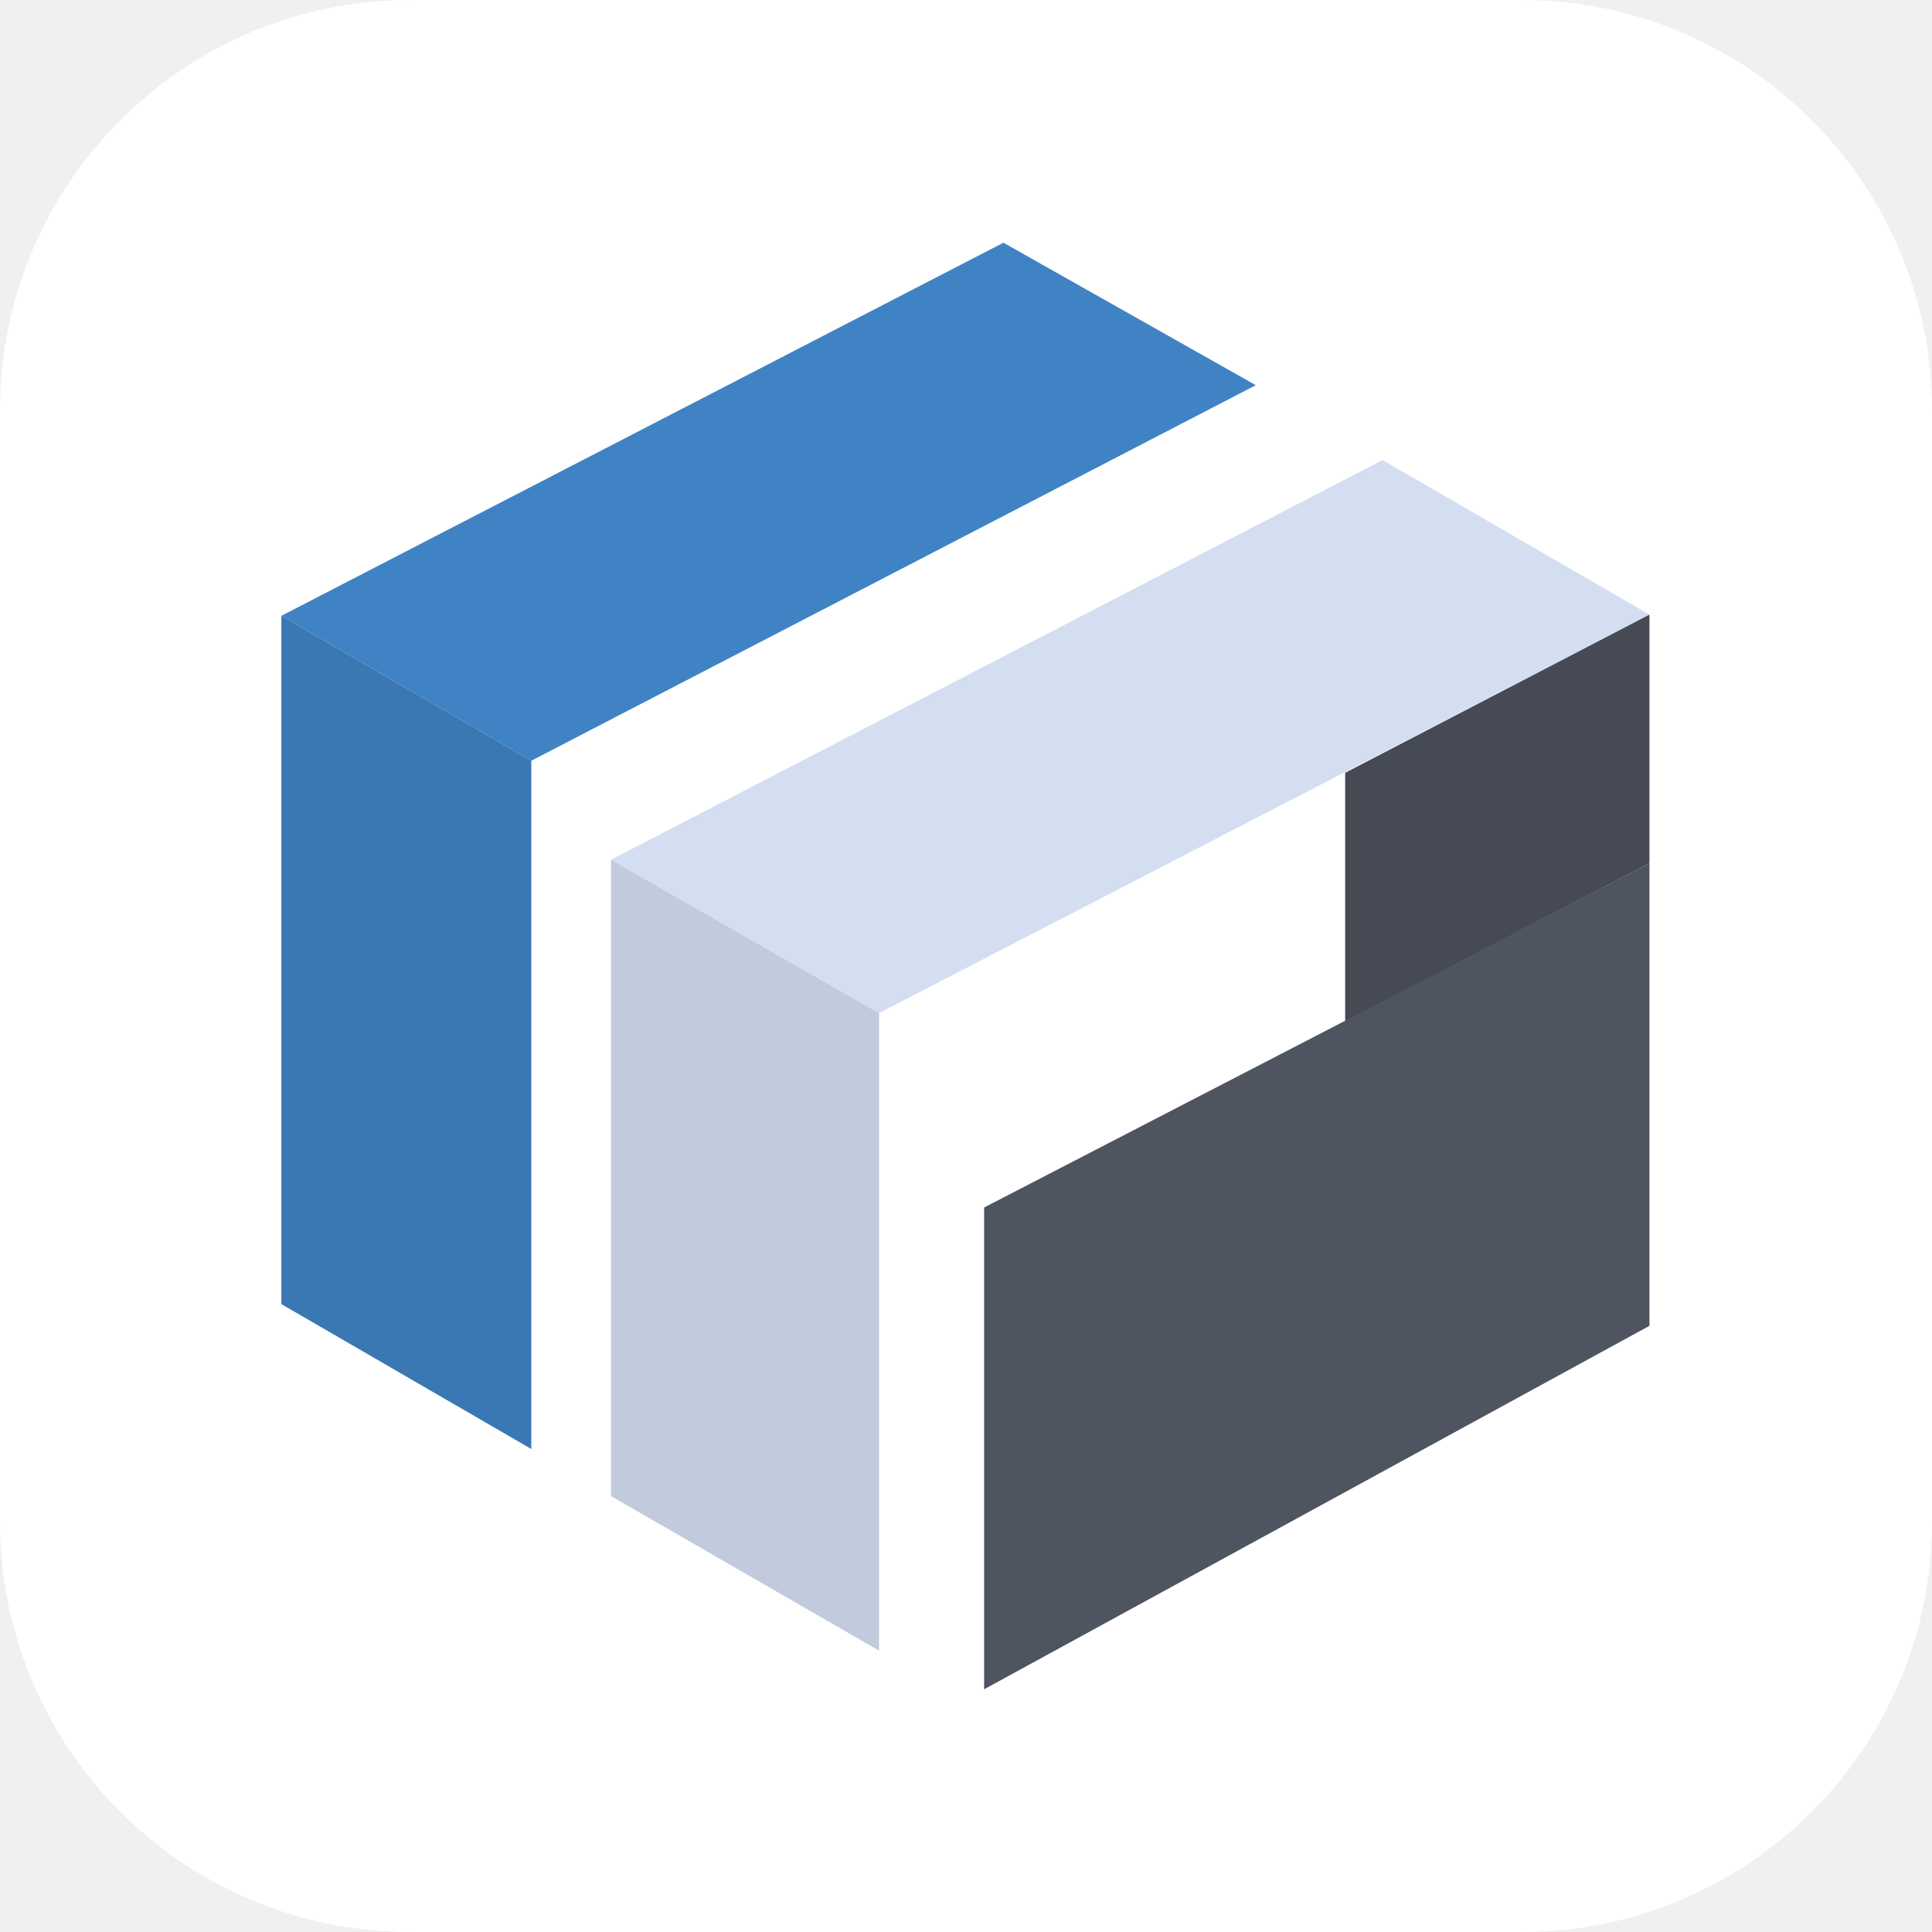
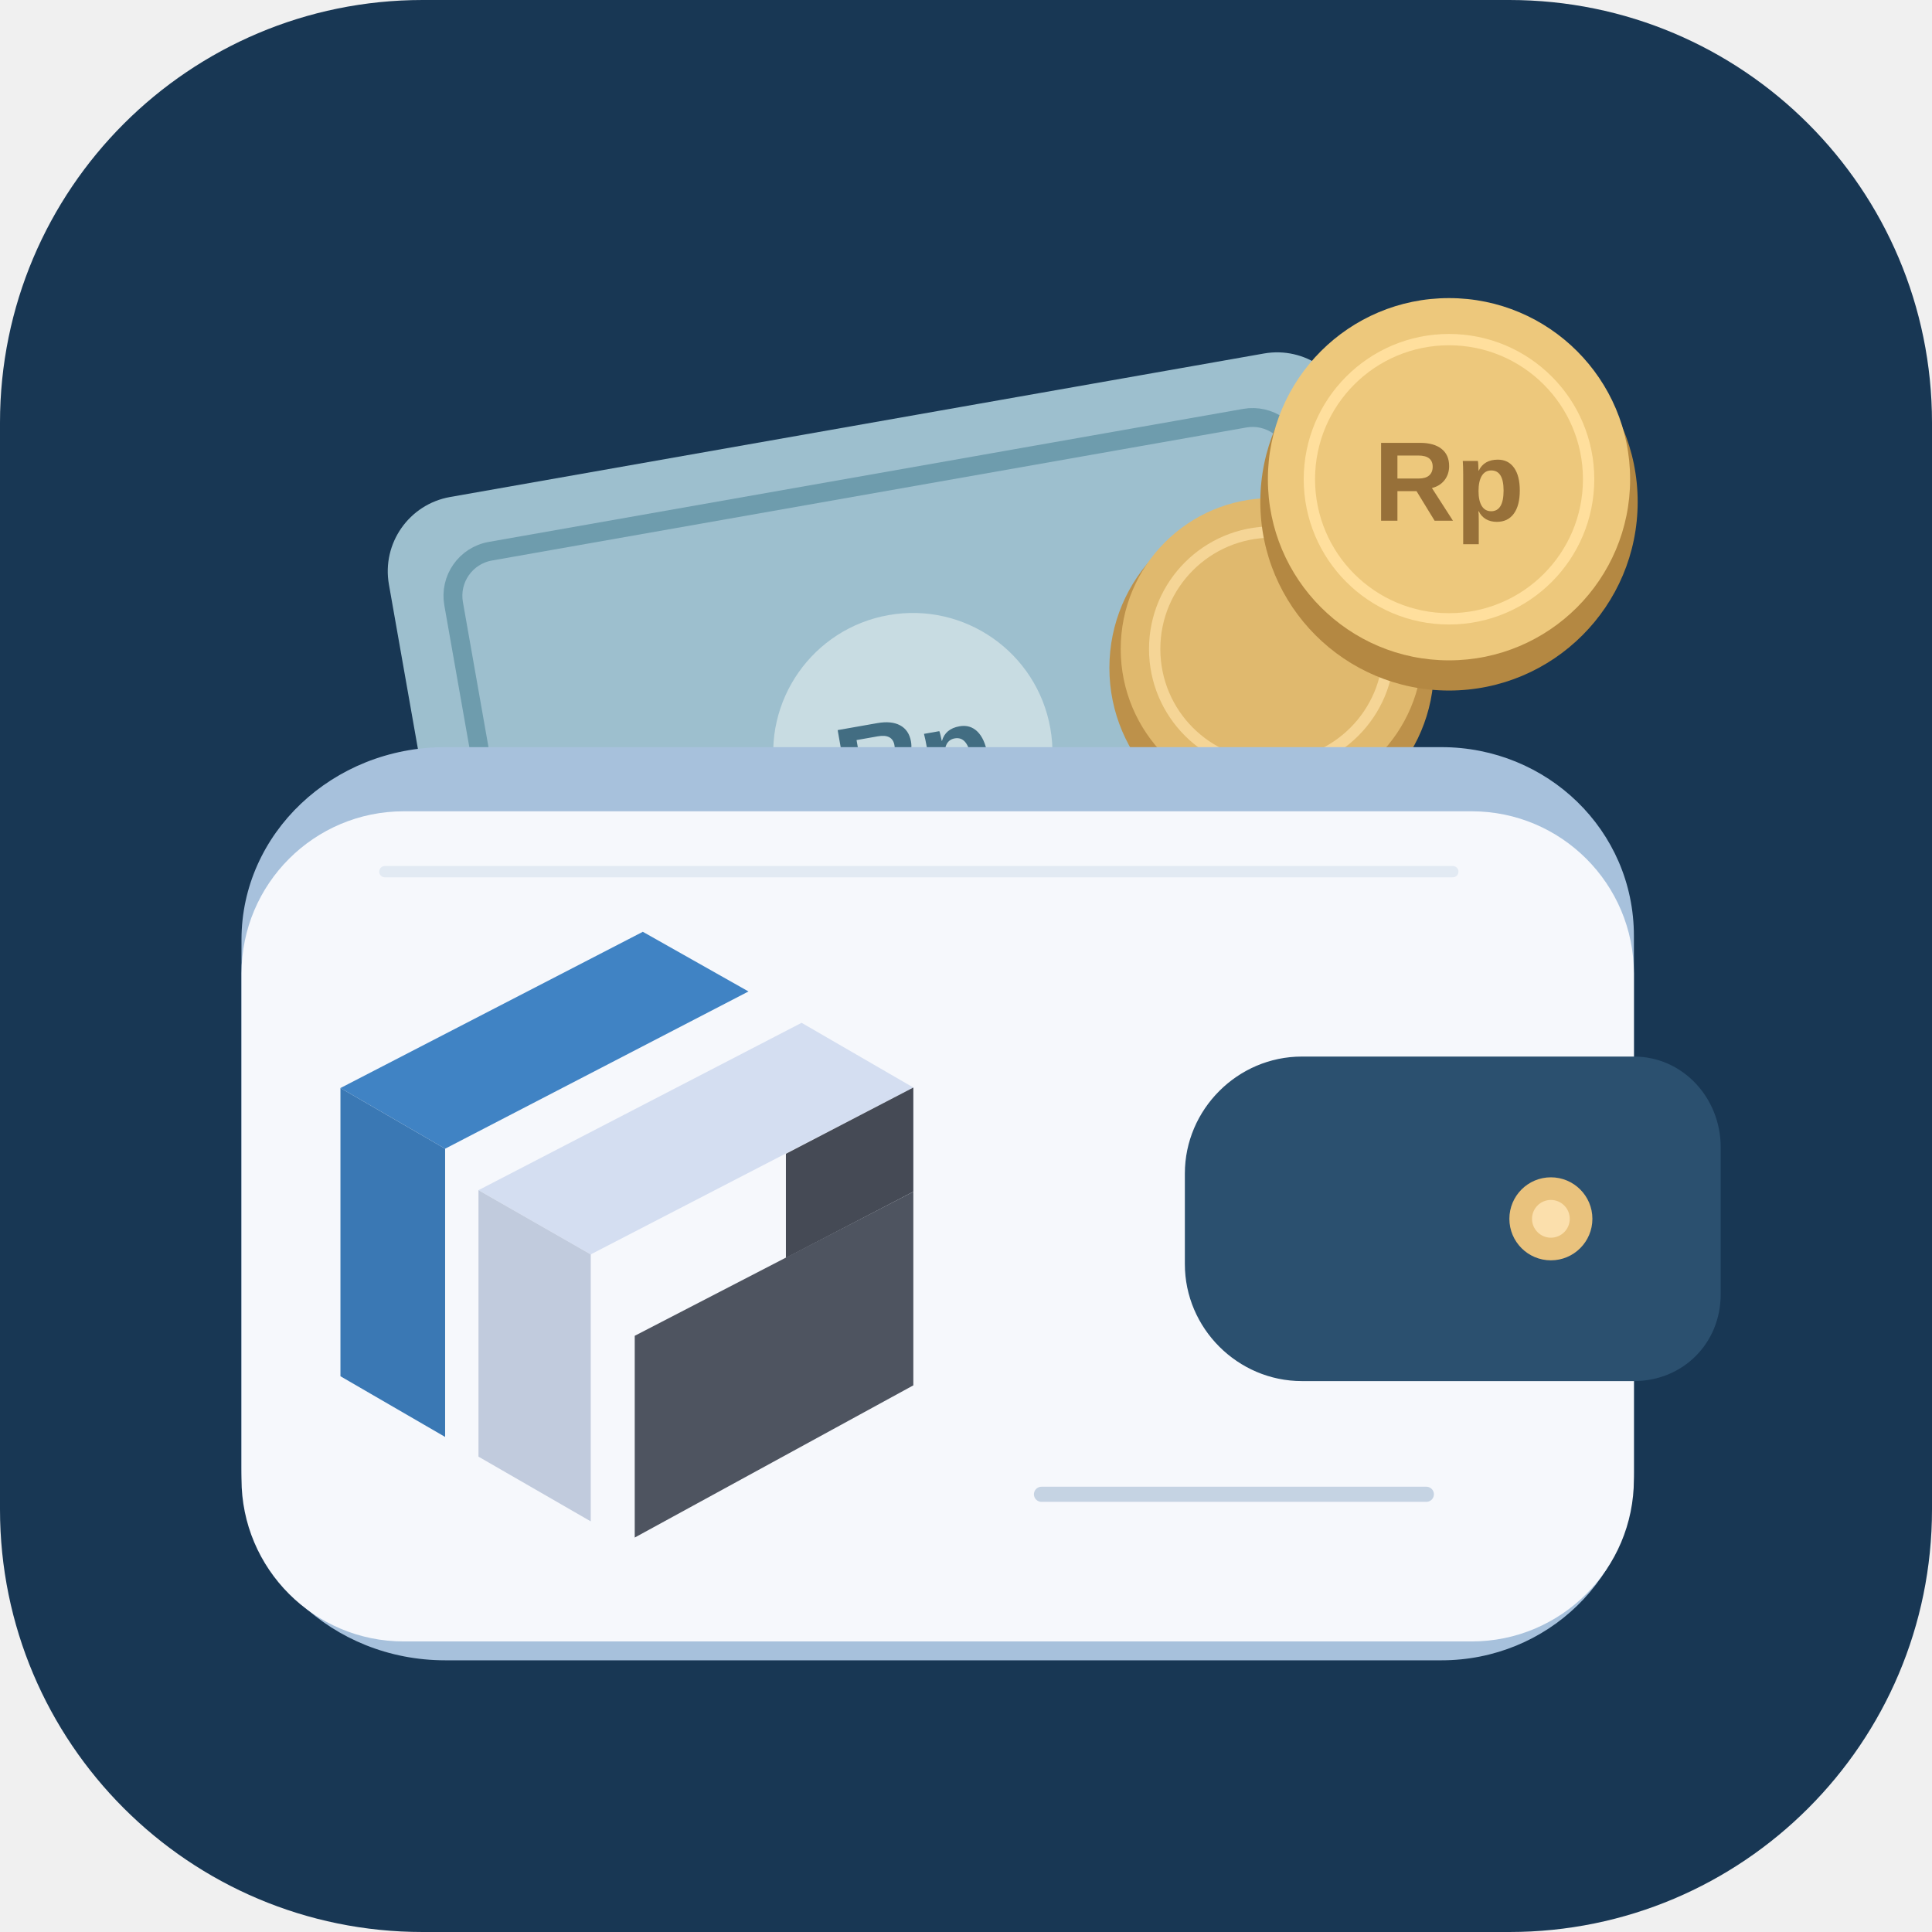
- <svg xmlns="http://www.w3.org/2000/svg" viewBox="0 0 1600 1600">
-   <rect width="1600" height="1600" rx="340" fill="#fff" />
-   <path d="M233 510 831 201 1040 319 440 630Z" fill="#4083c4" />
-   <path d="M233 510 440 630 440 1200 233 1080Z" fill="#3a78b4" />
-   <path d="M506 712 1145 381 1366 509 728 839Z" fill="#d4def1" />
-   <path d="M506 712 728 839 728 1367 506 1239Z" fill="#c1cbdd" />
-   <path d="M1114 640 1366 509 1366 715 1114 846Z" fill="#454a55" />
-   <path d="M815 1000 1366 715 1366 1098 815 1399Z" fill="#4e5460" />
+ <svg xmlns="http://www.w3.org/2000/svg" viewBox="0 0 512 512" role="img" aria-label="FlexKas: dompet dengan logo Flexbox dan uang rupiah">
+   <rect width="512" height="512" rx="112" fill="#183754" />
+   <g transform="rotate(-10 244 194)">
+     <rect x="112" y="111" width="259" height="177" rx="20" fill="#9dbfce" />
+     <rect x="128" y="127" width="227" height="145" rx="12" fill="none" stroke="#6e9cad" stroke-width="5" />
+     <circle cx="241" cy="199" r="37" fill="#c8dce2" />
+     <text x="241" y="211" text-anchor="middle" font-family="Arial,sans-serif" font-size="31" font-weight="700" fill="#426d82">Rp</text>
+   </g>
+   <circle cx="337" cy="177" r="43" fill="#bd914a" />
+   <circle cx="337" cy="172" r="40" fill="#e0b96e" />
+   <circle cx="337" cy="172" r="31" fill="none" stroke="#f5d596" stroke-width="3" />
+   <circle cx="384" cy="133" r="50" fill="#b48842" />
+   <circle cx="384" cy="127" r="48" fill="#edc87c" />
+   <circle cx="384" cy="127" r="37" fill="none" stroke="#ffdf9d" stroke-width="3" />
+   <text x="384" y="138" text-anchor="middle" font-family="Arial,sans-serif" font-size="30" font-weight="700" fill="#977039">Rp</text>
+   <path d="M64 249c0-28 24-51 54-51h264c28 0 51 22 51 50v142c0 28-23 50-51 50H118c-30 0-54-23-54-51Z" fill="#a7c1dc" />
+   <rect x="64" y="215" width="369" height="220" rx="43" fill="#f6f8fc" />
+   <path d="M102 231h283" stroke="#e2eaf3" stroke-width="3" stroke-linecap="round" />
+   <g transform="translate(59 220) scale(.134)">
+     <path d="M233 510 831 201 1040 319 440 630Z" fill="#4083c4" />
+     <path d="M233 510 440 630 440 1200 233 1080Z" fill="#3a78b4" />
+     <path d="M506 712 1145 381 1366 509 728 839Z" fill="#d4def1" />
+     <path d="M506 712 728 839 728 1367 506 1239Z" fill="#c1cbdd" />
+     <path d="M1114 640 1366 509 1366 715 1114 846Z" fill="#454a55" />
+     <path d="M815 1000 1366 715 1366 1098 815 1399Z" fill="#4e5460" />
+   </g>
+   <path d="M345 280h88c13 0 23 11 23 24v39c0 13-10 23-23 23h-88c-17 0-31-14-31-31v-24c0-17 14-31 31-31Z" fill="#2b506f" />
+   <circle cx="411" cy="323" r="11" fill="#e9c27d" />
+   <circle cx="411" cy="323" r="5" fill="#fbdfac" />
+   <path d="M276 396h102" stroke="#c5d3e3" stroke-width="4" stroke-linecap="round" />
</svg>
